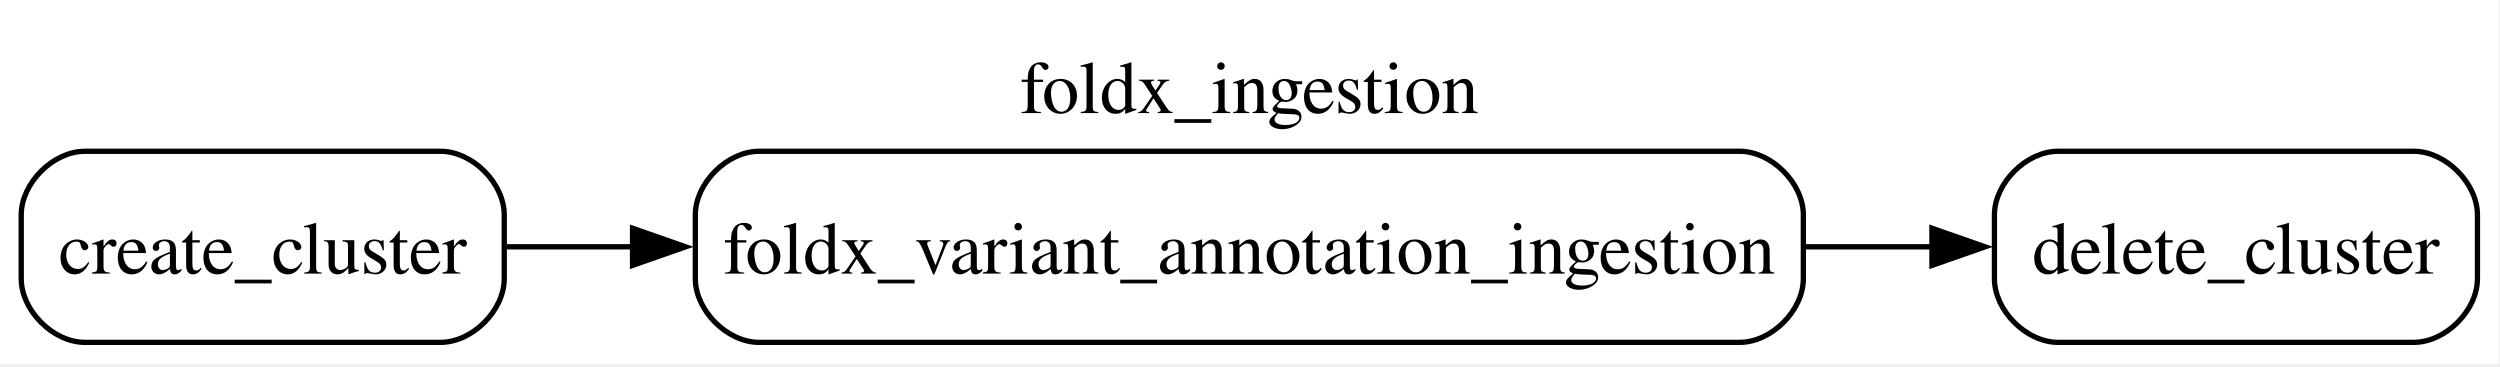
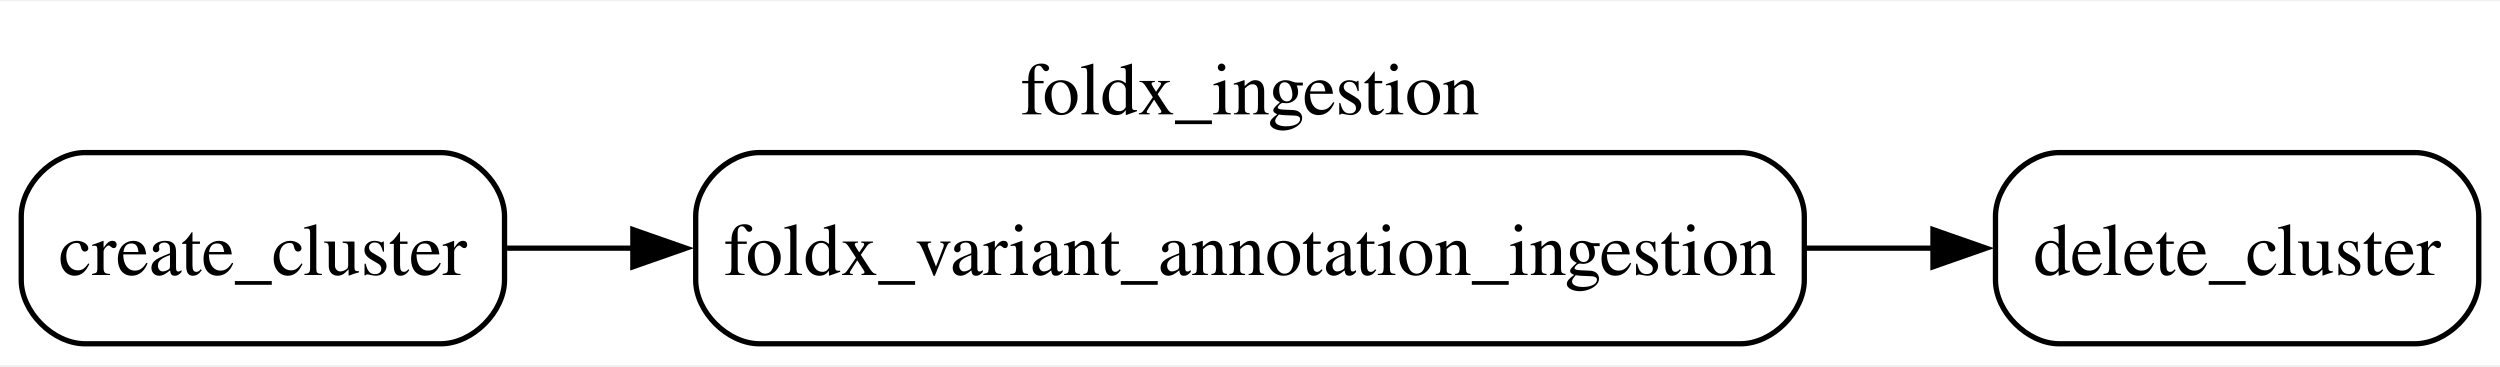
- <svg xmlns="http://www.w3.org/2000/svg" width="471pt" height="69pt" viewBox="0.00 0.00 471.00 69.00">
+ <svg xmlns="http://www.w3.org/2000/svg" width="471pt" height="69pt" viewBox="0.00 0.00 470.75 68.50">
  <g id="graph0" class="graph" transform="scale(1 1) rotate(0) translate(4 64.5)">
    <polygon fill="white" stroke="none" points="-4,4 -4,-64.5 466.75,-64.5 466.75,4 -4,4" />
-     <text xml:space="preserve" text-anchor="middle" x="231.38" y="-43.2" font-family="Times,serif" font-size="14.00">foldx_ingestion</text>
+     <text text-anchor="middle" x="231.38" y="-43.2" font-family="Times,serif" font-size="14.00">foldx_ingestion</text>
    <g id="node1" class="node">
      <path fill="#ffffff" stroke="#000000" d="M79,-36C79,-36 12,-36 12,-36 6,-36 0,-30 0,-24 0,-24 0,-12 0,-12 0,-6 6,0 12,0 12,0 79,0 79,0 85,0 91,-6 91,-12 91,-12 91,-24 91,-24 91,-30 85,-36 79,-36" />
-       <text xml:space="preserve" text-anchor="middle" x="45.5" y="-12.95" font-family="Times,serif" font-size="14.00">create_cluster</text>
+       <text text-anchor="middle" x="45.5" y="-12.95" font-family="Times,serif" font-size="14.00">create_cluster</text>
    </g>
    <g id="node3" class="node">
      <path fill="#ffffff" stroke="#000000" d="M323.75,-36C323.75,-36 139,-36 139,-36 133,-36 127,-30 127,-24 127,-24 127,-12 127,-12 127,-6 133,0 139,0 139,0 323.75,0 323.75,0 329.75,0 335.75,-6 335.75,-12 335.75,-12 335.75,-24 335.75,-24 335.75,-30 329.75,-36 323.75,-36" />
-       <text xml:space="preserve" text-anchor="middle" x="231.38" y="-12.95" font-family="Times,serif" font-size="14.00">foldx_variant_annotation_ingestion</text>
+       <text text-anchor="middle" x="231.38" y="-12.95" font-family="Times,serif" font-size="14.00">foldx_variant_annotation_ingestion</text>
    </g>
    <g id="edge1" class="edge">
      <path fill="none" stroke="black" d="M91.48,-18C98.94,-18 106.96,-18 115.24,-18" />
      <polygon fill="black" stroke="black" points="115.17,-21.5 125.17,-18 115.17,-14.5 115.17,-21.5" />
    </g>
    <g id="node2" class="node">
      <path fill="#ffffff" stroke="#000000" d="M450.75,-36C450.75,-36 383.75,-36 383.75,-36 377.75,-36 371.75,-30 371.75,-24 371.75,-24 371.75,-12 371.75,-12 371.75,-6 377.75,0 383.75,0 383.75,0 450.75,0 450.75,0 456.75,0 462.75,-6 462.75,-12 462.75,-12 462.75,-24 462.75,-24 462.75,-30 456.75,-36 450.75,-36" />
-       <text xml:space="preserve" text-anchor="middle" x="417.25" y="-12.95" font-family="Times,serif" font-size="14.00">delete_cluster</text>
+       <text text-anchor="middle" x="417.25" y="-12.95" font-family="Times,serif" font-size="14.00">delete_cluster</text>
    </g>
    <g id="edge2" class="edge">
      <path fill="none" stroke="black" d="M336.13,-18C344.36,-18 352.45,-18 360.15,-18" />
      <polygon fill="black" stroke="black" points="359.98,-21.5 369.98,-18 359.98,-14.5 359.98,-21.5" />
    </g>
  </g>
</svg>
